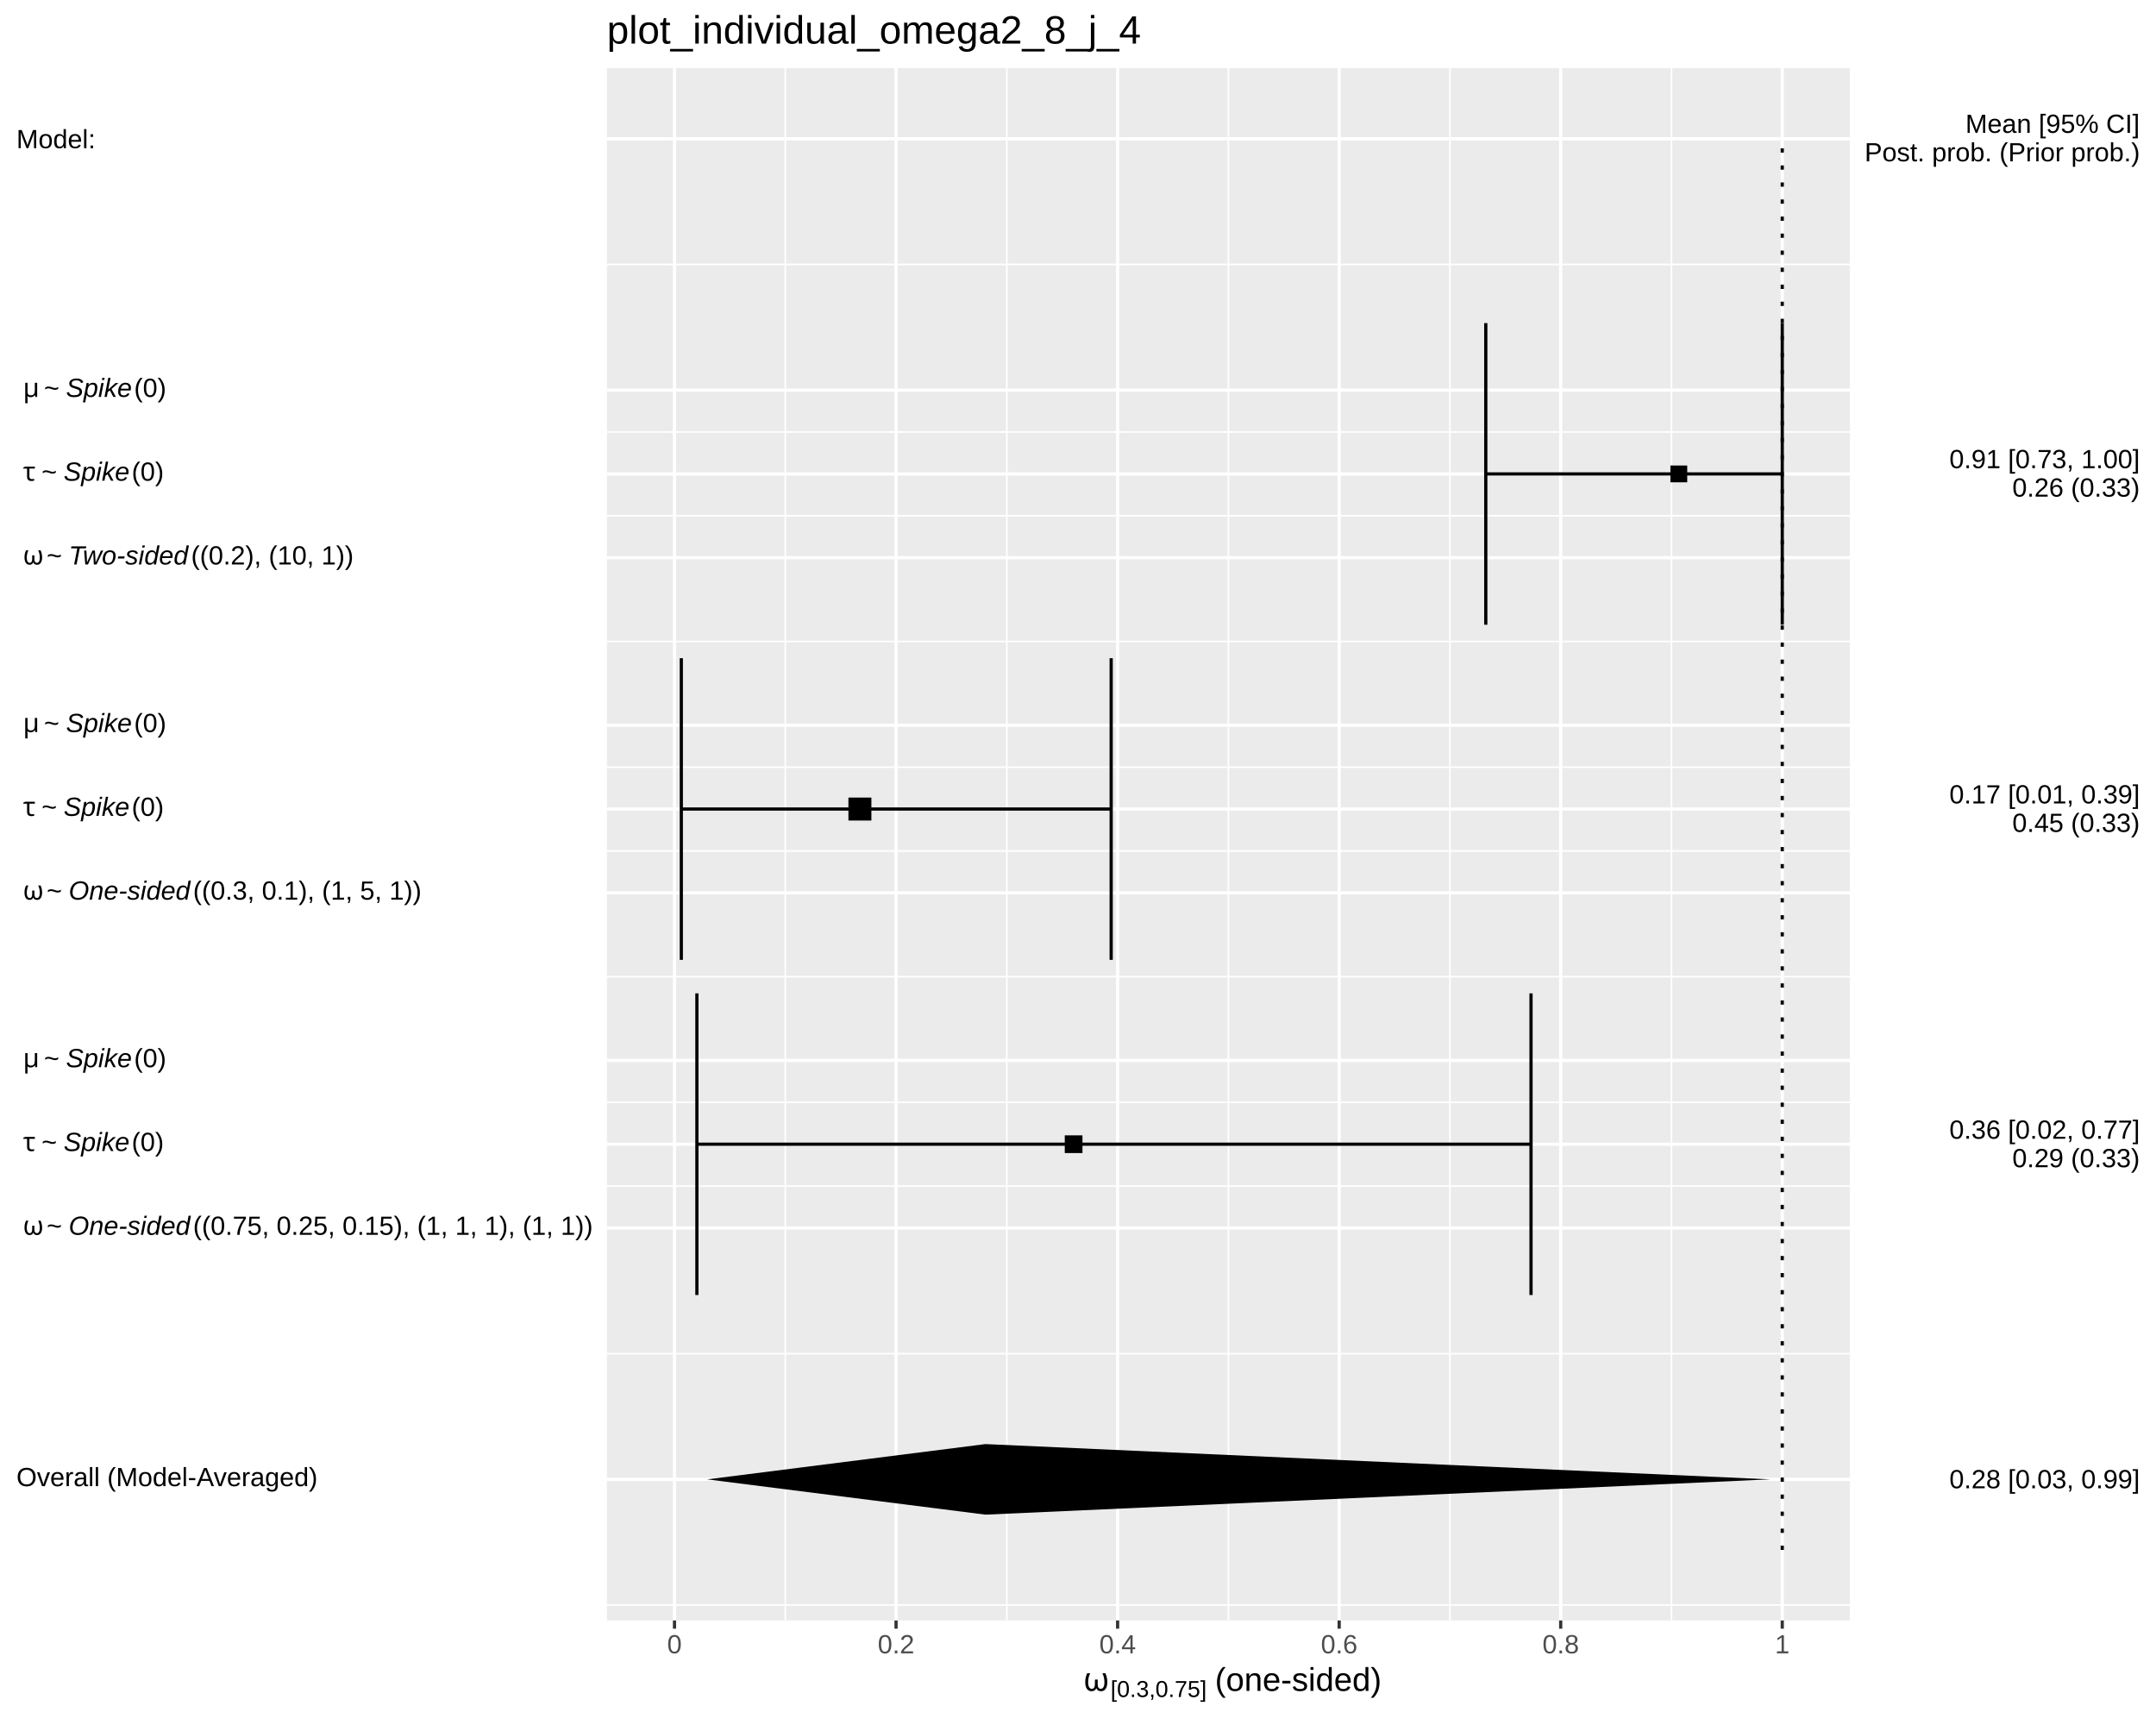
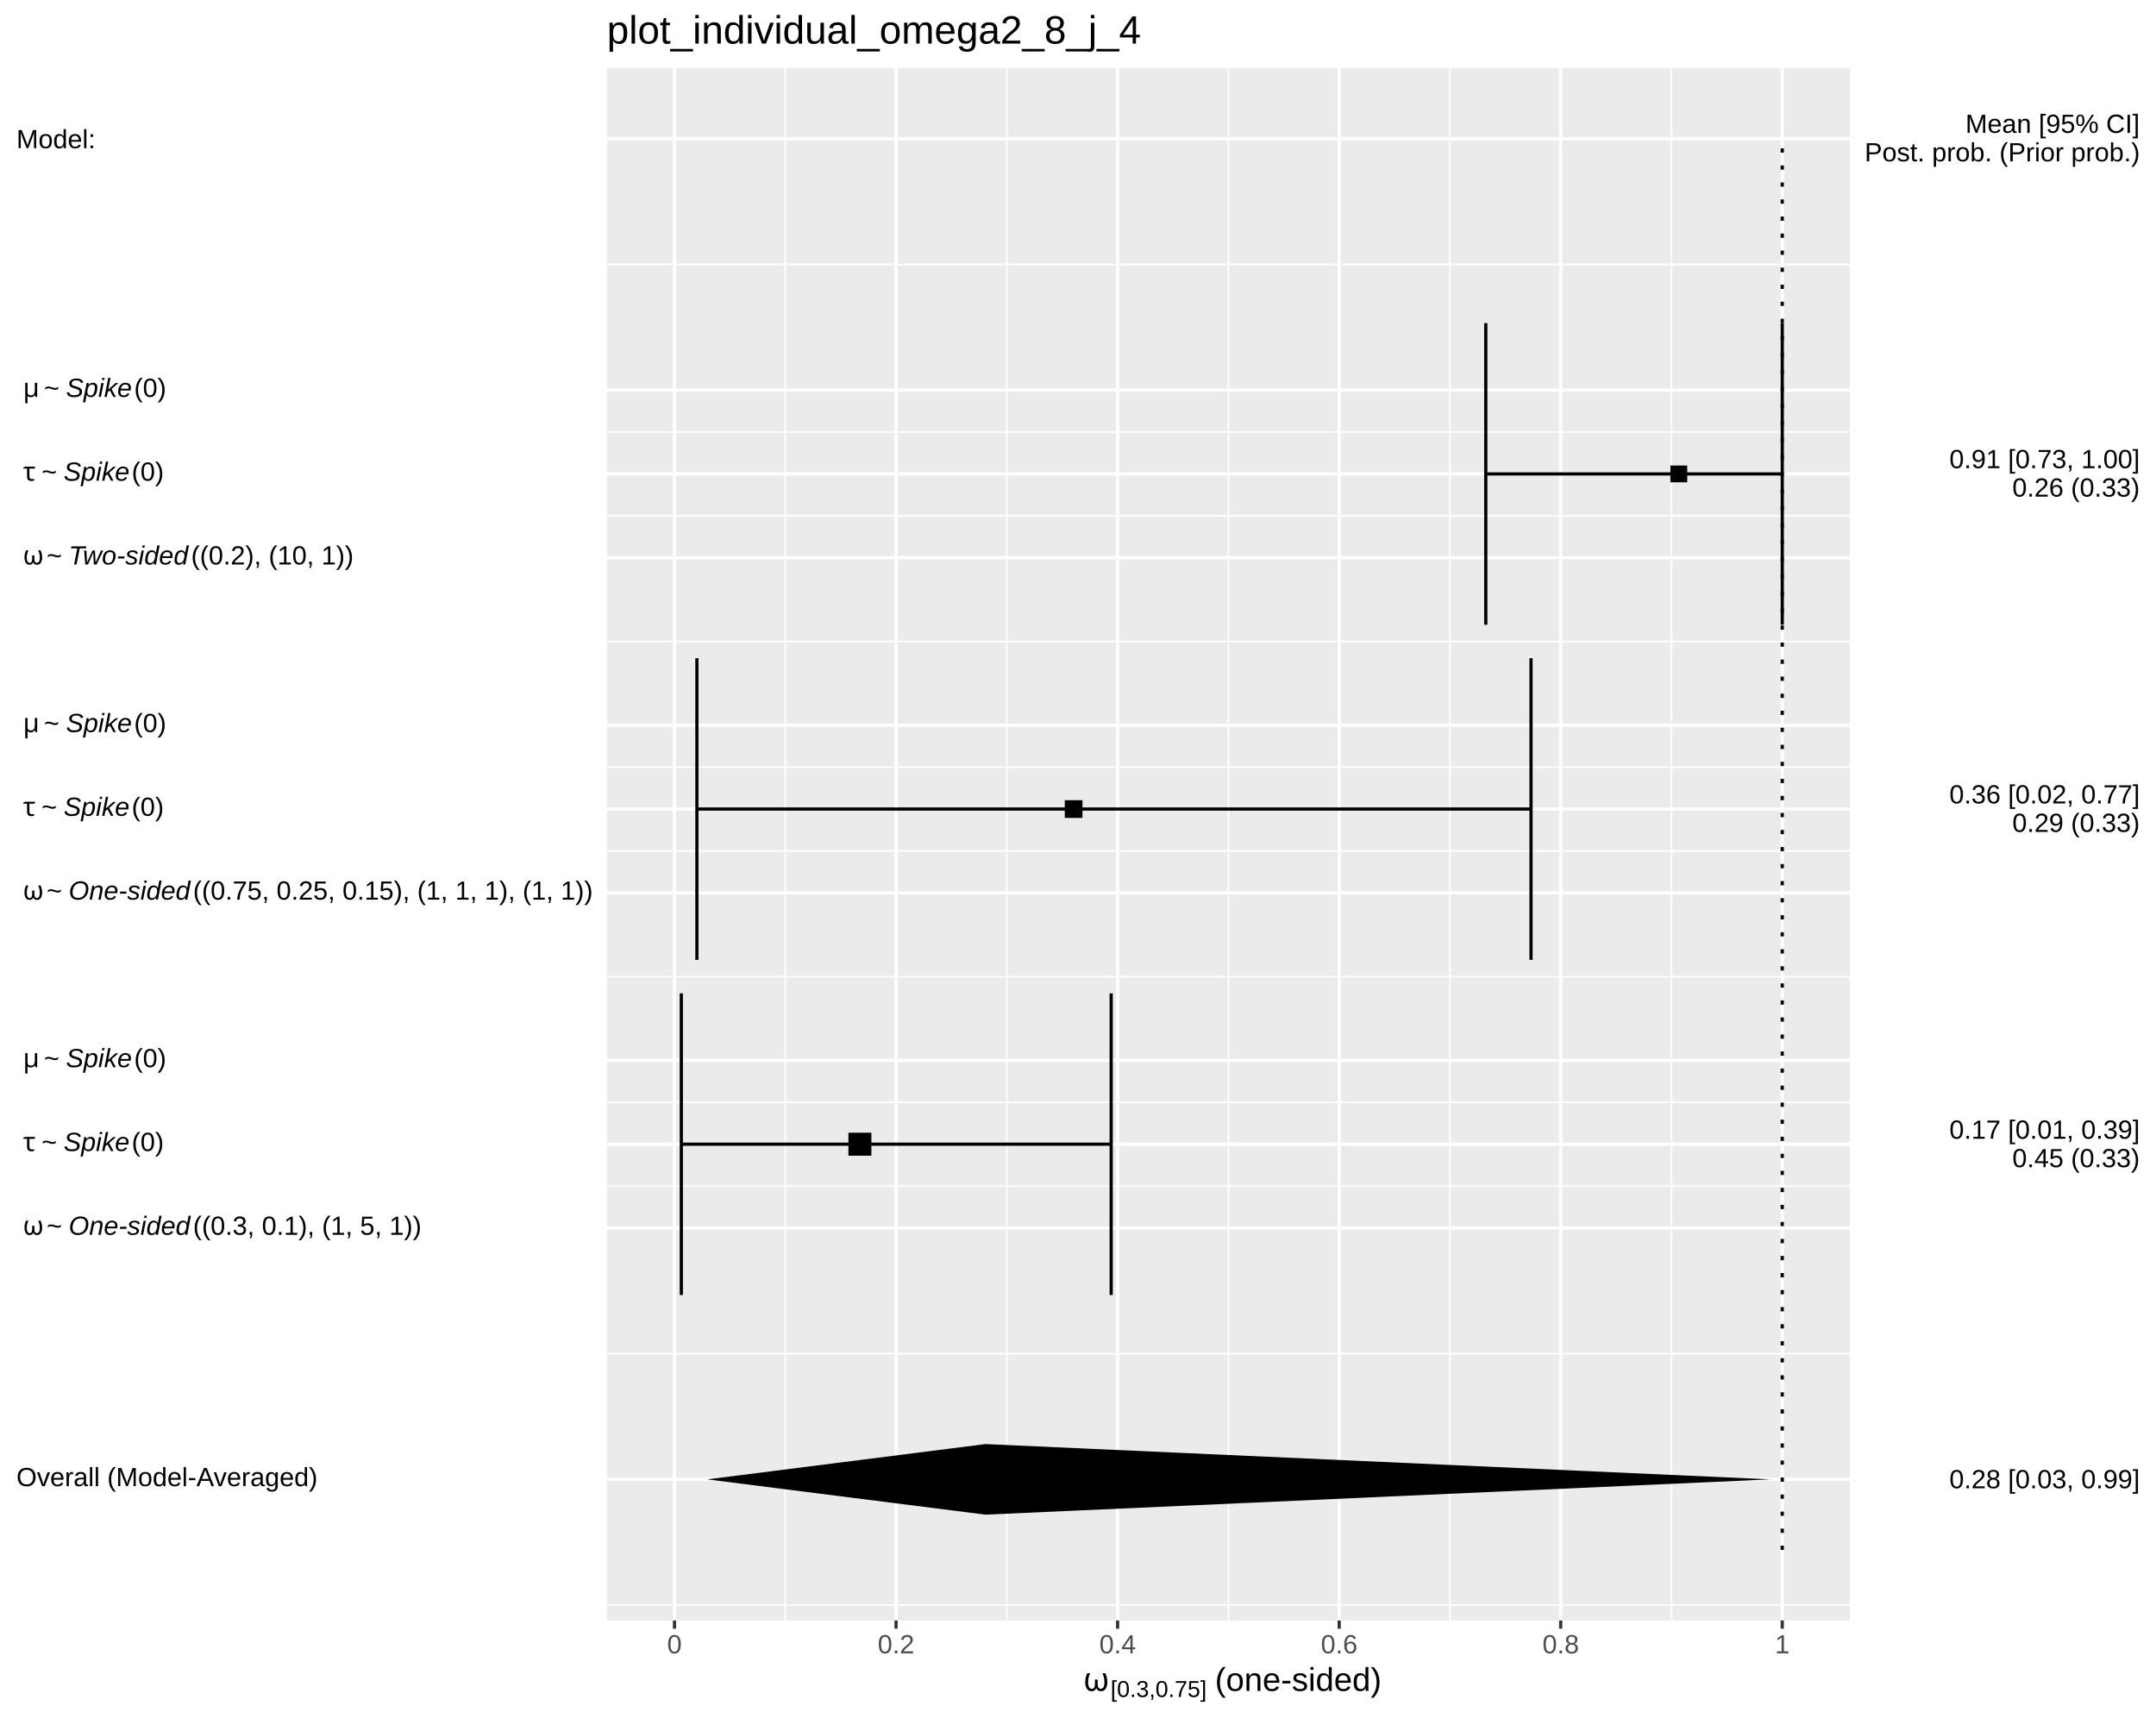
<svg xmlns="http://www.w3.org/2000/svg" viewBox="0 0 720.00 576.00">
  <defs>
    <style type="text/css">
    line, polyline, polygon, path, rect, circle {
      fill: none;
      stroke: #000000;
      stroke-linecap: round;
      stroke-linejoin: round;
      stroke-miterlimit: 10.00;
    }
  </style>
  </defs>
  <rect width="100%" height="100%" style="stroke: none; fill: #FFFFFF;" />
  <rect x="0.00" y="0.00" width="720.00" height="576.00" style="stroke-width: 1.07; stroke: #FFFFFF; fill: #FFFFFF;" />
  <defs>
    <clipPath id="cpMjAyLjY4fDYxNy43Nnw1NDEuMTB8MjIuNzc=">
      <rect x="202.68" y="22.77" width="415.08" height="518.32" />
    </clipPath>
  </defs>
  <rect x="202.68" y="22.77" width="415.08" height="518.32" style="stroke-width: 1.07; stroke: none; fill: #EBEBEB;" clip-path="url(#cpMjAyLjY4fDYxNy43Nnw1NDEuMTB8MjIuNzc=)" />
  <polyline points="202.68,535.94 617.76,535.94 " style="stroke-width: 0.53; stroke: #FFFFFF; stroke-linecap: butt;" clip-path="url(#cpMjAyLjY4fDYxNy43Nnw1NDEuMTB8MjIuNzc=)" />
  <polyline points="202.68,452.01 617.76,452.01 " style="stroke-width: 0.53; stroke: #FFFFFF; stroke-linecap: butt;" clip-path="url(#cpMjAyLjY4fDYxNy43Nnw1NDEuMTB8MjIuNzc=)" />
  <polyline points="202.68,396.05 617.76,396.05 " style="stroke-width: 0.53; stroke: #FFFFFF; stroke-linecap: butt;" clip-path="url(#cpMjAyLjY4fDYxNy43Nnw1NDEuMTB8MjIuNzc=)" />
  <polyline points="202.68,368.08 617.76,368.08 " style="stroke-width: 0.53; stroke: #FFFFFF; stroke-linecap: butt;" clip-path="url(#cpMjAyLjY4fDYxNy43Nnw1NDEuMTB8MjIuNzc=)" />
  <polyline points="202.68,326.11 617.76,326.11 " style="stroke-width: 0.53; stroke: #FFFFFF; stroke-linecap: butt;" clip-path="url(#cpMjAyLjY4fDYxNy43Nnw1NDEuMTB8MjIuNzc=)" />
  <polyline points="202.68,284.14 617.76,284.14 " style="stroke-width: 0.53; stroke: #FFFFFF; stroke-linecap: butt;" clip-path="url(#cpMjAyLjY4fDYxNy43Nnw1NDEuMTB8MjIuNzc=)" />
  <polyline points="202.68,256.16 617.76,256.16 " style="stroke-width: 0.53; stroke: #FFFFFF; stroke-linecap: butt;" clip-path="url(#cpMjAyLjY4fDYxNy43Nnw1NDEuMTB8MjIuNzc=)" />
  <polyline points="202.68,214.20 617.76,214.20 " style="stroke-width: 0.53; stroke: #FFFFFF; stroke-linecap: butt;" clip-path="url(#cpMjAyLjY4fDYxNy43Nnw1NDEuMTB8MjIuNzc=)" />
  <polyline points="202.68,172.23 617.76,172.23 " style="stroke-width: 0.53; stroke: #FFFFFF; stroke-linecap: butt;" clip-path="url(#cpMjAyLjY4fDYxNy43Nnw1NDEuMTB8MjIuNzc=)" />
  <polyline points="202.68,144.25 617.76,144.25 " style="stroke-width: 0.53; stroke: #FFFFFF; stroke-linecap: butt;" clip-path="url(#cpMjAyLjY4fDYxNy43Nnw1NDEuMTB8MjIuNzc=)" />
  <polyline points="202.68,88.30 617.76,88.30 " style="stroke-width: 0.53; stroke: #FFFFFF; stroke-linecap: butt;" clip-path="url(#cpMjAyLjY4fDYxNy43Nnw1NDEuMTB8MjIuNzc=)" />
  <polyline points="262.24,541.10 262.24,22.77 " style="stroke-width: 0.53; stroke: #FFFFFF; stroke-linecap: butt;" clip-path="url(#cpMjAyLjY4fDYxNy43Nnw1NDEuMTB8MjIuNzc=)" />
  <polyline points="336.23,541.10 336.23,22.77 " style="stroke-width: 0.53; stroke: #FFFFFF; stroke-linecap: butt;" clip-path="url(#cpMjAyLjY4fDYxNy43Nnw1NDEuMTB8MjIuNzc=)" />
  <polyline points="410.22,541.10 410.22,22.77 " style="stroke-width: 0.53; stroke: #FFFFFF; stroke-linecap: butt;" clip-path="url(#cpMjAyLjY4fDYxNy43Nnw1NDEuMTB8MjIuNzc=)" />
  <polyline points="484.21,541.10 484.21,22.77 " style="stroke-width: 0.53; stroke: #FFFFFF; stroke-linecap: butt;" clip-path="url(#cpMjAyLjY4fDYxNy43Nnw1NDEuMTB8MjIuNzc=)" />
  <polyline points="558.20,541.10 558.20,22.77 " style="stroke-width: 0.53; stroke: #FFFFFF; stroke-linecap: butt;" clip-path="url(#cpMjAyLjY4fDYxNy43Nnw1NDEuMTB8MjIuNzc=)" />
  <polyline points="202.68,493.98 617.76,493.98 " style="stroke-width: 1.07; stroke: #FFFFFF; stroke-linecap: butt;" clip-path="url(#cpMjAyLjY4fDYxNy43Nnw1NDEuMTB8MjIuNzc=)" />
  <polyline points="202.68,410.04 617.76,410.04 " style="stroke-width: 1.07; stroke: #FFFFFF; stroke-linecap: butt;" clip-path="url(#cpMjAyLjY4fDYxNy43Nnw1NDEuMTB8MjIuNzc=)" />
  <polyline points="202.68,382.06 617.76,382.06 " style="stroke-width: 1.07; stroke: #FFFFFF; stroke-linecap: butt;" clip-path="url(#cpMjAyLjY4fDYxNy43Nnw1NDEuMTB8MjIuNzc=)" />
  <polyline points="202.68,354.09 617.76,354.09 " style="stroke-width: 1.07; stroke: #FFFFFF; stroke-linecap: butt;" clip-path="url(#cpMjAyLjY4fDYxNy43Nnw1NDEuMTB8MjIuNzc=)" />
  <polyline points="202.68,298.13 617.76,298.13 " style="stroke-width: 1.07; stroke: #FFFFFF; stroke-linecap: butt;" clip-path="url(#cpMjAyLjY4fDYxNy43Nnw1NDEuMTB8MjIuNzc=)" />
  <polyline points="202.68,270.15 617.76,270.15 " style="stroke-width: 1.07; stroke: #FFFFFF; stroke-linecap: butt;" clip-path="url(#cpMjAyLjY4fDYxNy43Nnw1NDEuMTB8MjIuNzc=)" />
  <polyline points="202.68,242.18 617.76,242.18 " style="stroke-width: 1.07; stroke: #FFFFFF; stroke-linecap: butt;" clip-path="url(#cpMjAyLjY4fDYxNy43Nnw1NDEuMTB8MjIuNzc=)" />
  <polyline points="202.68,186.22 617.76,186.22 " style="stroke-width: 1.07; stroke: #FFFFFF; stroke-linecap: butt;" clip-path="url(#cpMjAyLjY4fDYxNy43Nnw1NDEuMTB8MjIuNzc=)" />
  <polyline points="202.68,158.24 617.76,158.24 " style="stroke-width: 1.07; stroke: #FFFFFF; stroke-linecap: butt;" clip-path="url(#cpMjAyLjY4fDYxNy43Nnw1NDEuMTB8MjIuNzc=)" />
  <polyline points="202.68,130.26 617.76,130.26 " style="stroke-width: 1.07; stroke: #FFFFFF; stroke-linecap: butt;" clip-path="url(#cpMjAyLjY4fDYxNy43Nnw1NDEuMTB8MjIuNzc=)" />
  <polyline points="202.68,46.33 617.76,46.33 " style="stroke-width: 1.07; stroke: #FFFFFF; stroke-linecap: butt;" clip-path="url(#cpMjAyLjY4fDYxNy43Nnw1NDEuMTB8MjIuNzc=)" />
  <polyline points="225.25,541.10 225.25,22.77 " style="stroke-width: 1.07; stroke: #FFFFFF; stroke-linecap: butt;" clip-path="url(#cpMjAyLjY4fDYxNy43Nnw1NDEuMTB8MjIuNzc=)" />
  <polyline points="299.24,541.10 299.24,22.77 " style="stroke-width: 1.07; stroke: #FFFFFF; stroke-linecap: butt;" clip-path="url(#cpMjAyLjY4fDYxNy43Nnw1NDEuMTB8MjIuNzc=)" />
  <polyline points="373.23,541.10 373.23,22.77 " style="stroke-width: 1.07; stroke: #FFFFFF; stroke-linecap: butt;" clip-path="url(#cpMjAyLjY4fDYxNy43Nnw1NDEuMTB8MjIuNzc=)" />
  <polyline points="447.22,541.10 447.22,22.77 " style="stroke-width: 1.07; stroke: #FFFFFF; stroke-linecap: butt;" clip-path="url(#cpMjAyLjY4fDYxNy43Nnw1NDEuMTB8MjIuNzc=)" />
  <polyline points="521.20,541.10 521.20,22.77 " style="stroke-width: 1.07; stroke: #FFFFFF; stroke-linecap: butt;" clip-path="url(#cpMjAyLjY4fDYxNy43Nnw1NDEuMTB8MjIuNzc=)" />
  <polyline points="595.19,541.10 595.19,22.77 " style="stroke-width: 1.07; stroke: #FFFFFF; stroke-linecap: butt;" clip-path="url(#cpMjAyLjY4fDYxNy43Nnw1NDEuMTB8MjIuNzc=)" />
  <polyline points="595.19,208.60 595.19,107.88 " style="stroke-width: 1.07; stroke-linecap: butt;" clip-path="url(#cpMjAyLjY4fDYxNy43Nnw1NDEuMTB8MjIuNzc=)" />
  <polyline points="595.19,158.24 496.18,158.24 " style="stroke-width: 1.07; stroke-linecap: butt;" clip-path="url(#cpMjAyLjY4fDYxNy43Nnw1NDEuMTB8MjIuNzc=)" />
  <polyline points="496.18,208.60 496.18,107.88 " style="stroke-width: 1.07; stroke-linecap: butt;" clip-path="url(#cpMjAyLjY4fDYxNy43Nnw1NDEuMTB8MjIuNzc=)" />
-   <polyline points="371.08,320.51 371.08,219.79 " style="stroke-width: 1.07; stroke-linecap: butt;" clip-path="url(#cpMjAyLjY4fDYxNy43Nnw1NDEuMTB8MjIuNzc=)" />
-   <polyline points="371.08,270.15 227.53,270.15 " style="stroke-width: 1.07; stroke-linecap: butt;" clip-path="url(#cpMjAyLjY4fDYxNy43Nnw1NDEuMTB8MjIuNzc=)" />
-   <polyline points="227.53,320.51 227.53,219.79 " style="stroke-width: 1.07; stroke-linecap: butt;" clip-path="url(#cpMjAyLjY4fDYxNy43Nnw1NDEuMTB8MjIuNzc=)" />
-   <polyline points="511.29,432.42 511.29,331.70 " style="stroke-width: 1.07; stroke-linecap: butt;" clip-path="url(#cpMjAyLjY4fDYxNy43Nnw1NDEuMTB8MjIuNzc=)" />
-   <polyline points="511.29,382.06 232.73,382.06 " style="stroke-width: 1.07; stroke-linecap: butt;" clip-path="url(#cpMjAyLjY4fDYxNy43Nnw1NDEuMTB8MjIuNzc=)" />
-   <polyline points="232.73,432.42 232.73,331.70 " style="stroke-width: 1.07; stroke-linecap: butt;" clip-path="url(#cpMjAyLjY4fDYxNy43Nnw1NDEuMTB8MjIuNzc=)" />
+   <polyline points="511.29,320.51 511.29,219.79 " style="stroke-width: 1.07; stroke-linecap: butt;" clip-path="url(#cpMjAyLjY4fDYxNy43Nnw1NDEuMTB8MjIuNzc=)" />
+   <polyline points="511.29,270.15 232.73,270.15 " style="stroke-width: 1.07; stroke-linecap: butt;" clip-path="url(#cpMjAyLjY4fDYxNy43Nnw1NDEuMTB8MjIuNzc=)" />
+   <polyline points="232.73,320.51 232.73,219.79 " style="stroke-width: 1.07; stroke-linecap: butt;" clip-path="url(#cpMjAyLjY4fDYxNy43Nnw1NDEuMTB8MjIuNzc=)" />
+   <polyline points="371.08,432.42 371.08,331.70 " style="stroke-width: 1.07; stroke-linecap: butt;" clip-path="url(#cpMjAyLjY4fDYxNy43Nnw1NDEuMTB8MjIuNzc=)" />
+   <polyline points="371.08,382.06 227.53,382.06 " style="stroke-width: 1.07; stroke-linecap: butt;" clip-path="url(#cpMjAyLjY4fDYxNy43Nnw1NDEuMTB8MjIuNzc=)" />
+   <polyline points="227.53,432.42 227.53,331.70 " style="stroke-width: 1.07; stroke-linecap: butt;" clip-path="url(#cpMjAyLjY4fDYxNy43Nnw1NDEuMTB8MjIuNzc=)" />
  <polygon points="557.84,161.05 563.45,161.05 563.45,155.44 557.84,155.44 " style="stroke-width: 0.71; stroke: none; fill: #000000;" clip-path="url(#cpMjAyLjY4fDYxNy43Nnw1NDEuMTB8MjIuNzc=)" />
-   <polygon points="283.33,273.99 291.00,273.99 291.00,266.32 283.33,266.32 " style="stroke-width: 0.71; stroke: none; fill: #000000;" clip-path="url(#cpMjAyLjY4fDYxNy43Nnw1NDEuMTB8MjIuNzc=)" />
-   <polygon points="355.58,385.02 361.49,385.02 361.49,379.11 355.58,379.11 " style="stroke-width: 0.71; stroke: none; fill: #000000;" clip-path="url(#cpMjAyLjY4fDYxNy43Nnw1NDEuMTB8MjIuNzc=)" />
+   <polygon points="355.58,273.11 361.49,273.11 361.49,267.20 355.58,267.20 " style="stroke-width: 0.71; stroke: none; fill: #000000;" clip-path="url(#cpMjAyLjY4fDYxNy43Nnw1NDEuMTB8MjIuNzc=)" />
+   <polygon points="283.33,385.90 291.00,385.90 291.00,378.23 283.33,378.23 " style="stroke-width: 0.71; stroke: none; fill: #000000;" clip-path="url(#cpMjAyLjY4fDYxNy43Nnw1NDEuMTB8MjIuNzc=)" />
  <polygon points="329.09,505.76 236.16,493.98 329.09,482.20 591.22,493.98 " style="stroke-width: 1.07; stroke: none; fill: #000000;" clip-path="url(#cpMjAyLjY4fDYxNy43Nnw1NDEuMTB8MjIuNzc=)" />
  <polyline points="595.19,517.54 595.19,46.33 " style="stroke-width: 1.07; stroke-dasharray: 1.42,4.27; stroke-linecap: butt;" clip-path="url(#cpMjAyLjY4fDYxNy43Nnw1NDEuMTB8MjIuNzc=)" />
  <defs>
    <clipPath id="cpMC4wMHw3MjAuMDB8NTc2LjAwfDAuMDA=">
      <rect x="0.00" y="0.00" width="720.00" height="576.00" />
    </clipPath>
  </defs>
  <g clip-path="url(#cpMC4wMHw3MjAuMDB8NTc2LjAwfDAuMDA=)">
    <text x="5.48" y="496.25" style="font-size: 8.80px; font-family: Liberation Sans;" textLength="100.52px" lengthAdjust="spacingAndGlyphs">Overall (Model-Averaged)</text>
  </g>
  <g clip-path="url(#cpMC4wMHw3MjAuMDB8NTc2LjAwfDAuMDA=)">
    <text x="5.48" y="412.32" style="font-size: 8.80px; font-family: Symbola;" textLength="2.20px" lengthAdjust="spacingAndGlyphs"> </text>
  </g>
  <g clip-path="url(#cpMC4wMHw3MjAuMDB8NTc2LjAwfDAuMDA=)">
    <text x="7.68" y="412.32" style="font-size: 8.80px; font-family: Symbola;" textLength="5.70px" lengthAdjust="spacingAndGlyphs">ω</text>
  </g>
  <g clip-path="url(#cpMC4wMHw3MjAuMDB8NTc2LjAwfDAuMDA=)">
    <text x="13.39" y="412.32" style="font-size: 8.80px; font-family: Symbola;" textLength="2.20px" lengthAdjust="spacingAndGlyphs"> </text>
  </g>
  <g clip-path="url(#cpMC4wMHw3MjAuMDB8NTc2LjAwfDAuMDA=)">
    <text x="15.59" y="412.32" style="font-size: 8.80px; font-family: Liberation Sans;" textLength="5.14px" lengthAdjust="spacingAndGlyphs">~</text>
  </g>
  <g clip-path="url(#cpMC4wMHw3MjAuMDB8NTc2LjAwfDAuMDA=)">
    <text x="20.73" y="412.32" style="font-size: 8.80px; font-family: Symbola;" textLength="2.20px" lengthAdjust="spacingAndGlyphs"> </text>
  </g>
  <g clip-path="url(#cpMC4wMHw3MjAuMDB8NTc2LjAwfDAuMDA=)">
    <text x="22.93" y="412.32" style="font-size: 8.80px; font-style: italic; font-family: Liberation Sans;" textLength="40.58px" lengthAdjust="spacingAndGlyphs">One-sided</text>
  </g>
  <g clip-path="url(#cpMC4wMHw3MjAuMDB8NTc2LjAwfDAuMDA=)">
-     <text x="64.47" y="412.32" style="font-size: 8.80px; font-family: Liberation Sans;" textLength="133.28px" lengthAdjust="spacingAndGlyphs">((0.75, 0.25, 0.15), (1, 1, 1), (1, 1))</text>
+     <text x="64.47" y="412.32" style="font-size: 8.80px; font-family: Liberation Sans;" textLength="76.14px" lengthAdjust="spacingAndGlyphs">((0.3, 0.1), (1, 5, 1))</text>
  </g>
  <g clip-path="url(#cpMC4wMHw3MjAuMDB8NTc2LjAwfDAuMDA=)">
    <text x="5.48" y="384.34" style="font-size: 8.80px; font-family: Symbola;" textLength="2.20px" lengthAdjust="spacingAndGlyphs"> </text>
  </g>
  <g clip-path="url(#cpMC4wMHw3MjAuMDB8NTc2LjAwfDAuMDA=)">
    <text x="7.68" y="384.34" style="font-size: 8.80px; font-family: Symbola;" textLength="4.02px" lengthAdjust="spacingAndGlyphs">τ</text>
  </g>
  <g clip-path="url(#cpMC4wMHw3MjAuMDB8NTc2LjAwfDAuMDA=)">
    <text x="11.70" y="384.34" style="font-size: 8.80px; font-family: Symbola;" textLength="2.20px" lengthAdjust="spacingAndGlyphs"> </text>
  </g>
  <g clip-path="url(#cpMC4wMHw3MjAuMDB8NTc2LjAwfDAuMDA=)">
    <text x="13.90" y="384.34" style="font-size: 8.80px; font-family: Liberation Sans;" textLength="5.14px" lengthAdjust="spacingAndGlyphs">~</text>
  </g>
  <g clip-path="url(#cpMC4wMHw3MjAuMDB8NTc2LjAwfDAuMDA=)">
    <text x="19.04" y="384.34" style="font-size: 8.80px; font-family: Symbola;" textLength="2.20px" lengthAdjust="spacingAndGlyphs"> </text>
  </g>
  <g clip-path="url(#cpMC4wMHw3MjAuMDB8NTc2LjAwfDAuMDA=)">
    <text x="21.25" y="384.34" style="font-size: 8.80px; font-style: italic; font-family: Liberation Sans;" textLength="22.02px" lengthAdjust="spacingAndGlyphs">Spike</text>
  </g>
  <g clip-path="url(#cpMC4wMHw3MjAuMDB8NTc2LjAwfDAuMDA=)">
    <text x="43.97" y="384.34" style="font-size: 8.80px; font-family: Liberation Sans;" textLength="10.73px" lengthAdjust="spacingAndGlyphs">(0)</text>
  </g>
  <g clip-path="url(#cpMC4wMHw3MjAuMDB8NTc2LjAwfDAuMDA=)">
    <text x="5.48" y="356.36" style="font-size: 8.80px; font-family: Symbola;" textLength="2.20px" lengthAdjust="spacingAndGlyphs"> </text>
  </g>
  <g clip-path="url(#cpMC4wMHw3MjAuMDB8NTc2LjAwfDAuMDA=)">
    <text x="7.68" y="356.36" style="font-size: 8.80px; font-family: Symbola;" textLength="4.81px" lengthAdjust="spacingAndGlyphs">μ</text>
  </g>
  <g clip-path="url(#cpMC4wMHw3MjAuMDB8NTc2LjAwfDAuMDA=)">
    <text x="12.50" y="356.36" style="font-size: 8.80px; font-family: Symbola;" textLength="2.20px" lengthAdjust="spacingAndGlyphs"> </text>
  </g>
  <g clip-path="url(#cpMC4wMHw3MjAuMDB8NTc2LjAwfDAuMDA=)">
    <text x="14.70" y="356.36" style="font-size: 8.80px; font-family: Liberation Sans;" textLength="5.14px" lengthAdjust="spacingAndGlyphs">~</text>
  </g>
  <g clip-path="url(#cpMC4wMHw3MjAuMDB8NTc2LjAwfDAuMDA=)">
    <text x="19.84" y="356.36" style="font-size: 8.80px; font-family: Symbola;" textLength="2.20px" lengthAdjust="spacingAndGlyphs"> </text>
  </g>
  <g clip-path="url(#cpMC4wMHw3MjAuMDB8NTc2LjAwfDAuMDA=)">
    <text x="22.04" y="356.36" style="font-size: 8.80px; font-style: italic; font-family: Liberation Sans;" textLength="22.02px" lengthAdjust="spacingAndGlyphs">Spike</text>
  </g>
  <g clip-path="url(#cpMC4wMHw3MjAuMDB8NTc2LjAwfDAuMDA=)">
    <text x="44.77" y="356.36" style="font-size: 8.80px; font-family: Liberation Sans;" textLength="10.73px" lengthAdjust="spacingAndGlyphs">(0)</text>
  </g>
  <g clip-path="url(#cpMC4wMHw3MjAuMDB8NTc2LjAwfDAuMDA=)">
    <text x="5.48" y="300.40" style="font-size: 8.80px; font-family: Symbola;" textLength="2.20px" lengthAdjust="spacingAndGlyphs"> </text>
  </g>
  <g clip-path="url(#cpMC4wMHw3MjAuMDB8NTc2LjAwfDAuMDA=)">
    <text x="7.68" y="300.40" style="font-size: 8.80px; font-family: Symbola;" textLength="5.70px" lengthAdjust="spacingAndGlyphs">ω</text>
  </g>
  <g clip-path="url(#cpMC4wMHw3MjAuMDB8NTc2LjAwfDAuMDA=)">
    <text x="13.39" y="300.40" style="font-size: 8.80px; font-family: Symbola;" textLength="2.20px" lengthAdjust="spacingAndGlyphs"> </text>
  </g>
  <g clip-path="url(#cpMC4wMHw3MjAuMDB8NTc2LjAwfDAuMDA=)">
    <text x="15.59" y="300.40" style="font-size: 8.80px; font-family: Liberation Sans;" textLength="5.14px" lengthAdjust="spacingAndGlyphs">~</text>
  </g>
  <g clip-path="url(#cpMC4wMHw3MjAuMDB8NTc2LjAwfDAuMDA=)">
    <text x="20.73" y="300.40" style="font-size: 8.80px; font-family: Symbola;" textLength="2.20px" lengthAdjust="spacingAndGlyphs"> </text>
  </g>
  <g clip-path="url(#cpMC4wMHw3MjAuMDB8NTc2LjAwfDAuMDA=)">
    <text x="22.93" y="300.40" style="font-size: 8.80px; font-style: italic; font-family: Liberation Sans;" textLength="40.58px" lengthAdjust="spacingAndGlyphs">One-sided</text>
  </g>
  <g clip-path="url(#cpMC4wMHw3MjAuMDB8NTc2LjAwfDAuMDA=)">
-     <text x="64.47" y="300.40" style="font-size: 8.80px; font-family: Liberation Sans;" textLength="76.14px" lengthAdjust="spacingAndGlyphs">((0.3, 0.1), (1, 5, 1))</text>
+     <text x="64.47" y="300.40" style="font-size: 8.80px; font-family: Liberation Sans;" textLength="133.28px" lengthAdjust="spacingAndGlyphs">((0.75, 0.25, 0.15), (1, 1, 1), (1, 1))</text>
  </g>
  <g clip-path="url(#cpMC4wMHw3MjAuMDB8NTc2LjAwfDAuMDA=)">
    <text x="5.48" y="272.43" style="font-size: 8.80px; font-family: Symbola;" textLength="2.20px" lengthAdjust="spacingAndGlyphs"> </text>
  </g>
  <g clip-path="url(#cpMC4wMHw3MjAuMDB8NTc2LjAwfDAuMDA=)">
    <text x="7.68" y="272.43" style="font-size: 8.80px; font-family: Symbola;" textLength="4.02px" lengthAdjust="spacingAndGlyphs">τ</text>
  </g>
  <g clip-path="url(#cpMC4wMHw3MjAuMDB8NTc2LjAwfDAuMDA=)">
    <text x="11.70" y="272.43" style="font-size: 8.80px; font-family: Symbola;" textLength="2.20px" lengthAdjust="spacingAndGlyphs"> </text>
  </g>
  <g clip-path="url(#cpMC4wMHw3MjAuMDB8NTc2LjAwfDAuMDA=)">
    <text x="13.90" y="272.43" style="font-size: 8.80px; font-family: Liberation Sans;" textLength="5.14px" lengthAdjust="spacingAndGlyphs">~</text>
  </g>
  <g clip-path="url(#cpMC4wMHw3MjAuMDB8NTc2LjAwfDAuMDA=)">
    <text x="19.04" y="272.43" style="font-size: 8.80px; font-family: Symbola;" textLength="2.20px" lengthAdjust="spacingAndGlyphs"> </text>
  </g>
  <g clip-path="url(#cpMC4wMHw3MjAuMDB8NTc2LjAwfDAuMDA=)">
    <text x="21.25" y="272.43" style="font-size: 8.80px; font-style: italic; font-family: Liberation Sans;" textLength="22.02px" lengthAdjust="spacingAndGlyphs">Spike</text>
  </g>
  <g clip-path="url(#cpMC4wMHw3MjAuMDB8NTc2LjAwfDAuMDA=)">
    <text x="43.97" y="272.43" style="font-size: 8.80px; font-family: Liberation Sans;" textLength="10.73px" lengthAdjust="spacingAndGlyphs">(0)</text>
  </g>
  <g clip-path="url(#cpMC4wMHw3MjAuMDB8NTc2LjAwfDAuMDA=)">
    <text x="5.48" y="244.45" style="font-size: 8.80px; font-family: Symbola;" textLength="2.20px" lengthAdjust="spacingAndGlyphs"> </text>
  </g>
  <g clip-path="url(#cpMC4wMHw3MjAuMDB8NTc2LjAwfDAuMDA=)">
    <text x="7.68" y="244.45" style="font-size: 8.80px; font-family: Symbola;" textLength="4.81px" lengthAdjust="spacingAndGlyphs">μ</text>
  </g>
  <g clip-path="url(#cpMC4wMHw3MjAuMDB8NTc2LjAwfDAuMDA=)">
    <text x="12.50" y="244.45" style="font-size: 8.80px; font-family: Symbola;" textLength="2.20px" lengthAdjust="spacingAndGlyphs"> </text>
  </g>
  <g clip-path="url(#cpMC4wMHw3MjAuMDB8NTc2LjAwfDAuMDA=)">
    <text x="14.70" y="244.45" style="font-size: 8.80px; font-family: Liberation Sans;" textLength="5.14px" lengthAdjust="spacingAndGlyphs">~</text>
  </g>
  <g clip-path="url(#cpMC4wMHw3MjAuMDB8NTc2LjAwfDAuMDA=)">
    <text x="19.84" y="244.45" style="font-size: 8.80px; font-family: Symbola;" textLength="2.20px" lengthAdjust="spacingAndGlyphs"> </text>
  </g>
  <g clip-path="url(#cpMC4wMHw3MjAuMDB8NTc2LjAwfDAuMDA=)">
    <text x="22.04" y="244.45" style="font-size: 8.80px; font-style: italic; font-family: Liberation Sans;" textLength="22.02px" lengthAdjust="spacingAndGlyphs">Spike</text>
  </g>
  <g clip-path="url(#cpMC4wMHw3MjAuMDB8NTc2LjAwfDAuMDA=)">
    <text x="44.77" y="244.45" style="font-size: 8.80px; font-family: Liberation Sans;" textLength="10.73px" lengthAdjust="spacingAndGlyphs">(0)</text>
  </g>
  <g clip-path="url(#cpMC4wMHw3MjAuMDB8NTc2LjAwfDAuMDA=)">
    <text x="5.48" y="188.49" style="font-size: 8.80px; font-family: Symbola;" textLength="2.20px" lengthAdjust="spacingAndGlyphs"> </text>
  </g>
  <g clip-path="url(#cpMC4wMHw3MjAuMDB8NTc2LjAwfDAuMDA=)">
    <text x="7.68" y="188.49" style="font-size: 8.80px; font-family: Symbola;" textLength="5.70px" lengthAdjust="spacingAndGlyphs">ω</text>
  </g>
  <g clip-path="url(#cpMC4wMHw3MjAuMDB8NTc2LjAwfDAuMDA=)">
    <text x="13.39" y="188.49" style="font-size: 8.80px; font-family: Symbola;" textLength="2.20px" lengthAdjust="spacingAndGlyphs"> </text>
  </g>
  <g clip-path="url(#cpMC4wMHw3MjAuMDB8NTc2LjAwfDAuMDA=)">
    <text x="15.59" y="188.49" style="font-size: 8.80px; font-family: Liberation Sans;" textLength="5.14px" lengthAdjust="spacingAndGlyphs">~</text>
  </g>
  <g clip-path="url(#cpMC4wMHw3MjAuMDB8NTc2LjAwfDAuMDA=)">
    <text x="20.73" y="188.49" style="font-size: 8.80px; font-family: Symbola;" textLength="2.20px" lengthAdjust="spacingAndGlyphs"> </text>
  </g>
  <g clip-path="url(#cpMC4wMHw3MjAuMDB8NTc2LjAwfDAuMDA=)">
    <text x="22.93" y="188.49" style="font-size: 8.80px; font-style: italic; font-family: Liberation Sans;" textLength="39.92px" lengthAdjust="spacingAndGlyphs">Two-sided</text>
  </g>
  <g clip-path="url(#cpMC4wMHw3MjAuMDB8NTc2LjAwfDAuMDA=)">
    <text x="63.81" y="188.49" style="font-size: 8.80px; font-family: Liberation Sans;" textLength="54.17px" lengthAdjust="spacingAndGlyphs">((0.2), (10, 1))</text>
  </g>
  <g clip-path="url(#cpMC4wMHw3MjAuMDB8NTc2LjAwfDAuMDA=)">
    <text x="5.48" y="160.52" style="font-size: 8.80px; font-family: Symbola;" textLength="2.20px" lengthAdjust="spacingAndGlyphs"> </text>
  </g>
  <g clip-path="url(#cpMC4wMHw3MjAuMDB8NTc2LjAwfDAuMDA=)">
    <text x="7.68" y="160.52" style="font-size: 8.80px; font-family: Symbola;" textLength="4.02px" lengthAdjust="spacingAndGlyphs">τ</text>
  </g>
  <g clip-path="url(#cpMC4wMHw3MjAuMDB8NTc2LjAwfDAuMDA=)">
    <text x="11.70" y="160.52" style="font-size: 8.80px; font-family: Symbola;" textLength="2.20px" lengthAdjust="spacingAndGlyphs"> </text>
  </g>
  <g clip-path="url(#cpMC4wMHw3MjAuMDB8NTc2LjAwfDAuMDA=)">
    <text x="13.90" y="160.52" style="font-size: 8.80px; font-family: Liberation Sans;" textLength="5.14px" lengthAdjust="spacingAndGlyphs">~</text>
  </g>
  <g clip-path="url(#cpMC4wMHw3MjAuMDB8NTc2LjAwfDAuMDA=)">
    <text x="19.04" y="160.52" style="font-size: 8.80px; font-family: Symbola;" textLength="2.20px" lengthAdjust="spacingAndGlyphs"> </text>
  </g>
  <g clip-path="url(#cpMC4wMHw3MjAuMDB8NTc2LjAwfDAuMDA=)">
    <text x="21.25" y="160.52" style="font-size: 8.80px; font-style: italic; font-family: Liberation Sans;" textLength="22.02px" lengthAdjust="spacingAndGlyphs">Spike</text>
  </g>
  <g clip-path="url(#cpMC4wMHw3MjAuMDB8NTc2LjAwfDAuMDA=)">
    <text x="43.97" y="160.52" style="font-size: 8.80px; font-family: Liberation Sans;" textLength="10.73px" lengthAdjust="spacingAndGlyphs">(0)</text>
  </g>
  <g clip-path="url(#cpMC4wMHw3MjAuMDB8NTc2LjAwfDAuMDA=)">
    <text x="5.48" y="132.54" style="font-size: 8.80px; font-family: Symbola;" textLength="2.20px" lengthAdjust="spacingAndGlyphs"> </text>
  </g>
  <g clip-path="url(#cpMC4wMHw3MjAuMDB8NTc2LjAwfDAuMDA=)">
    <text x="7.68" y="132.54" style="font-size: 8.80px; font-family: Symbola;" textLength="4.81px" lengthAdjust="spacingAndGlyphs">μ</text>
  </g>
  <g clip-path="url(#cpMC4wMHw3MjAuMDB8NTc2LjAwfDAuMDA=)">
    <text x="12.50" y="132.54" style="font-size: 8.80px; font-family: Symbola;" textLength="2.20px" lengthAdjust="spacingAndGlyphs"> </text>
  </g>
  <g clip-path="url(#cpMC4wMHw3MjAuMDB8NTc2LjAwfDAuMDA=)">
    <text x="14.70" y="132.54" style="font-size: 8.80px; font-family: Liberation Sans;" textLength="5.14px" lengthAdjust="spacingAndGlyphs">~</text>
  </g>
  <g clip-path="url(#cpMC4wMHw3MjAuMDB8NTc2LjAwfDAuMDA=)">
    <text x="19.84" y="132.54" style="font-size: 8.80px; font-family: Symbola;" textLength="2.20px" lengthAdjust="spacingAndGlyphs"> </text>
  </g>
  <g clip-path="url(#cpMC4wMHw3MjAuMDB8NTc2LjAwfDAuMDA=)">
    <text x="22.04" y="132.54" style="font-size: 8.80px; font-style: italic; font-family: Liberation Sans;" textLength="22.02px" lengthAdjust="spacingAndGlyphs">Spike</text>
  </g>
  <g clip-path="url(#cpMC4wMHw3MjAuMDB8NTc2LjAwfDAuMDA=)">
    <text x="44.77" y="132.54" style="font-size: 8.80px; font-family: Liberation Sans;" textLength="10.73px" lengthAdjust="spacingAndGlyphs">(0)</text>
  </g>
  <g clip-path="url(#cpMC4wMHw3MjAuMDB8NTc2LjAwfDAuMDA=)">
    <text x="5.48" y="49.48" style="font-size: 8.80px; font-family: Liberation Sans;" textLength="26.39px" lengthAdjust="spacingAndGlyphs">Model:</text>
  </g>
  <g clip-path="url(#cpMC4wMHw3MjAuMDB8NTc2LjAwfDAuMDA=)">
    <text x="651.00" y="496.95" style="font-size: 8.80px; font-family: Liberation Sans;" textLength="63.52px" lengthAdjust="spacingAndGlyphs">0.28 [0.03, 0.99]</text>
  </g>
  <g clip-path="url(#cpMC4wMHw3MjAuMDB8NTc2LjAwfDAuMDA=)">
-     <text x="651.00" y="380.24" style="font-size: 8.80px; font-family: Liberation Sans;" textLength="63.52px" lengthAdjust="spacingAndGlyphs">0.36 [0.02, 0.77]</text>
-   </g>
-   <g clip-path="url(#cpMC4wMHw3MjAuMDB8NTc2LjAwfDAuMDA=)">
-     <text x="672.02" y="389.75" style="font-size: 8.80px; font-family: Liberation Sans;" textLength="42.50px" lengthAdjust="spacingAndGlyphs">0.29 (0.33)</text>
-   </g>
-   <g clip-path="url(#cpMC4wMHw3MjAuMDB8NTc2LjAwfDAuMDA=)">
-     <text x="651.00" y="268.28" style="font-size: 8.80px; font-family: Liberation Sans;" textLength="63.52px" lengthAdjust="spacingAndGlyphs">0.17 [0.01, 0.39]</text>
-   </g>
-   <g clip-path="url(#cpMC4wMHw3MjAuMDB8NTc2LjAwfDAuMDA=)">
-     <text x="672.02" y="277.79" style="font-size: 8.80px; font-family: Liberation Sans;" textLength="42.50px" lengthAdjust="spacingAndGlyphs">0.45 (0.33)</text>
+     <text x="651.00" y="380.24" style="font-size: 8.80px; font-family: Liberation Sans;" textLength="63.52px" lengthAdjust="spacingAndGlyphs">0.17 [0.01, 0.39]</text>
+   </g>
+   <g clip-path="url(#cpMC4wMHw3MjAuMDB8NTc2LjAwfDAuMDA=)">
+     <text x="672.02" y="389.75" style="font-size: 8.80px; font-family: Liberation Sans;" textLength="42.50px" lengthAdjust="spacingAndGlyphs">0.45 (0.33)</text>
+   </g>
+   <g clip-path="url(#cpMC4wMHw3MjAuMDB8NTc2LjAwfDAuMDA=)">
+     <text x="651.00" y="268.28" style="font-size: 8.80px; font-family: Liberation Sans;" textLength="63.52px" lengthAdjust="spacingAndGlyphs">0.36 [0.02, 0.77]</text>
+   </g>
+   <g clip-path="url(#cpMC4wMHw3MjAuMDB8NTc2LjAwfDAuMDA=)">
+     <text x="672.02" y="277.79" style="font-size: 8.80px; font-family: Liberation Sans;" textLength="42.50px" lengthAdjust="spacingAndGlyphs">0.29 (0.33)</text>
  </g>
  <g clip-path="url(#cpMC4wMHw3MjAuMDB8NTc2LjAwfDAuMDA=)">
    <text x="651.00" y="156.33" style="font-size: 8.80px; font-family: Liberation Sans;" textLength="63.52px" lengthAdjust="spacingAndGlyphs">0.91 [0.73, 1.00]</text>
  </g>
  <g clip-path="url(#cpMC4wMHw3MjAuMDB8NTc2LjAwfDAuMDA=)">
    <text x="672.02" y="165.83" style="font-size: 8.80px; font-family: Liberation Sans;" textLength="42.50px" lengthAdjust="spacingAndGlyphs">0.26 (0.33)</text>
  </g>
  <g clip-path="url(#cpMC4wMHw3MjAuMDB8NTc2LjAwfDAuMDA=)">
    <text x="656.36" y="44.37" style="font-size: 8.80px; font-family: Liberation Sans;" textLength="58.16px" lengthAdjust="spacingAndGlyphs">Mean [95% CI]</text>
  </g>
  <g clip-path="url(#cpMC4wMHw3MjAuMDB8NTc2LjAwfDAuMDA=)">
    <text x="622.69" y="53.87" style="font-size: 8.80px; font-family: Liberation Sans;" textLength="91.83px" lengthAdjust="spacingAndGlyphs">Post. prob. (Prior prob.)</text>
  </g>
  <polyline points="225.25,543.84 225.25,541.10 " style="stroke-width: 1.07; stroke: #333333; stroke-linecap: butt;" clip-path="url(#cpMC4wMHw3MjAuMDB8NTc2LjAwfDAuMDA=)" />
  <polyline points="299.24,543.84 299.24,541.10 " style="stroke-width: 1.07; stroke: #333333; stroke-linecap: butt;" clip-path="url(#cpMC4wMHw3MjAuMDB8NTc2LjAwfDAuMDA=)" />
  <polyline points="373.23,543.84 373.23,541.10 " style="stroke-width: 1.07; stroke: #333333; stroke-linecap: butt;" clip-path="url(#cpMC4wMHw3MjAuMDB8NTc2LjAwfDAuMDA=)" />
  <polyline points="447.22,543.84 447.22,541.10 " style="stroke-width: 1.07; stroke: #333333; stroke-linecap: butt;" clip-path="url(#cpMC4wMHw3MjAuMDB8NTc2LjAwfDAuMDA=)" />
  <polyline points="521.20,543.84 521.20,541.10 " style="stroke-width: 1.07; stroke: #333333; stroke-linecap: butt;" clip-path="url(#cpMC4wMHw3MjAuMDB8NTc2LjAwfDAuMDA=)" />
  <polyline points="595.19,543.84 595.19,541.10 " style="stroke-width: 1.07; stroke: #333333; stroke-linecap: butt;" clip-path="url(#cpMC4wMHw3MjAuMDB8NTc2LjAwfDAuMDA=)" />
  <g clip-path="url(#cpMC4wMHw3MjAuMDB8NTc2LjAwfDAuMDA=)">
    <text x="222.80" y="552.07" style="font-size: 8.80px; fill: #4D4D4D; font-family: Liberation Sans;" textLength="4.89px" lengthAdjust="spacingAndGlyphs">0</text>
  </g>
  <g clip-path="url(#cpMC4wMHw3MjAuMDB8NTc2LjAwfDAuMDA=)">
    <text x="293.13" y="552.07" style="font-size: 8.80px; fill: #4D4D4D; font-family: Liberation Sans;" textLength="12.22px" lengthAdjust="spacingAndGlyphs">0.2</text>
  </g>
  <g clip-path="url(#cpMC4wMHw3MjAuMDB8NTc2LjAwfDAuMDA=)">
    <text x="367.12" y="552.07" style="font-size: 8.80px; fill: #4D4D4D; font-family: Liberation Sans;" textLength="12.22px" lengthAdjust="spacingAndGlyphs">0.4</text>
  </g>
  <g clip-path="url(#cpMC4wMHw3MjAuMDB8NTc2LjAwfDAuMDA=)">
    <text x="441.11" y="552.07" style="font-size: 8.80px; fill: #4D4D4D; font-family: Liberation Sans;" textLength="12.22px" lengthAdjust="spacingAndGlyphs">0.6</text>
  </g>
  <g clip-path="url(#cpMC4wMHw3MjAuMDB8NTc2LjAwfDAuMDA=)">
    <text x="515.10" y="552.07" style="font-size: 8.80px; fill: #4D4D4D; font-family: Liberation Sans;" textLength="12.22px" lengthAdjust="spacingAndGlyphs">0.8</text>
  </g>
  <g clip-path="url(#cpMC4wMHw3MjAuMDB8NTc2LjAwfDAuMDA=)">
    <text x="592.75" y="552.07" style="font-size: 8.80px; fill: #4D4D4D; font-family: Liberation Sans;" textLength="4.89px" lengthAdjust="spacingAndGlyphs">1</text>
  </g>
  <g clip-path="url(#cpMC4wMHw3MjAuMDB8NTc2LjAwfDAuMDA=)">
    <text x="359.06" y="564.61" style="font-size: 11.00px; font-family: Symbola;" textLength="2.75px" lengthAdjust="spacingAndGlyphs"> </text>
  </g>
  <g clip-path="url(#cpMC4wMHw3MjAuMDB8NTc2LjAwfDAuMDA=)">
    <text x="361.81" y="564.61" style="font-size: 11.00px; font-family: Symbola;" textLength="7.14px" lengthAdjust="spacingAndGlyphs">ω</text>
  </g>
  <g clip-path="url(#cpMC4wMHw3MjAuMDB8NTc2LjAwfDAuMDA=)">
    <text x="368.95" y="566.65" style="font-size: 7.70px; font-family: Symbola;" textLength="1.92px" lengthAdjust="spacingAndGlyphs"> </text>
  </g>
  <g clip-path="url(#cpMC4wMHw3MjAuMDB8NTc2LjAwfDAuMDA=)">
    <text x="370.87" y="566.65" style="font-size: 7.70px; font-family: Liberation Sans;" textLength="32.11px" lengthAdjust="spacingAndGlyphs">[0.3,0.75]</text>
  </g>
  <g clip-path="url(#cpMC4wMHw3MjAuMDB8NTc2LjAwfDAuMDA=)">
    <text x="402.98" y="564.61" style="font-size: 11.00px; font-family: Symbola;" textLength="2.75px" lengthAdjust="spacingAndGlyphs"> </text>
  </g>
  <g clip-path="url(#cpMC4wMHw3MjAuMDB8NTc2LjAwfDAuMDA=)">
    <text x="405.73" y="564.61" style="font-size: 11.00px; font-family: Liberation Sans;" textLength="55.66px" lengthAdjust="spacingAndGlyphs">(one-sided)</text>
  </g>
  <g clip-path="url(#cpMC4wMHw3MjAuMDB8NTc2LjAwfDAuMDA=)">
    <text x="202.68" y="14.56" style="font-size: 13.20px; font-family: Liberation Sans;" textLength="178.09px" lengthAdjust="spacingAndGlyphs">plot_individual_omega2_8_j_4</text>
  </g>
</svg>
